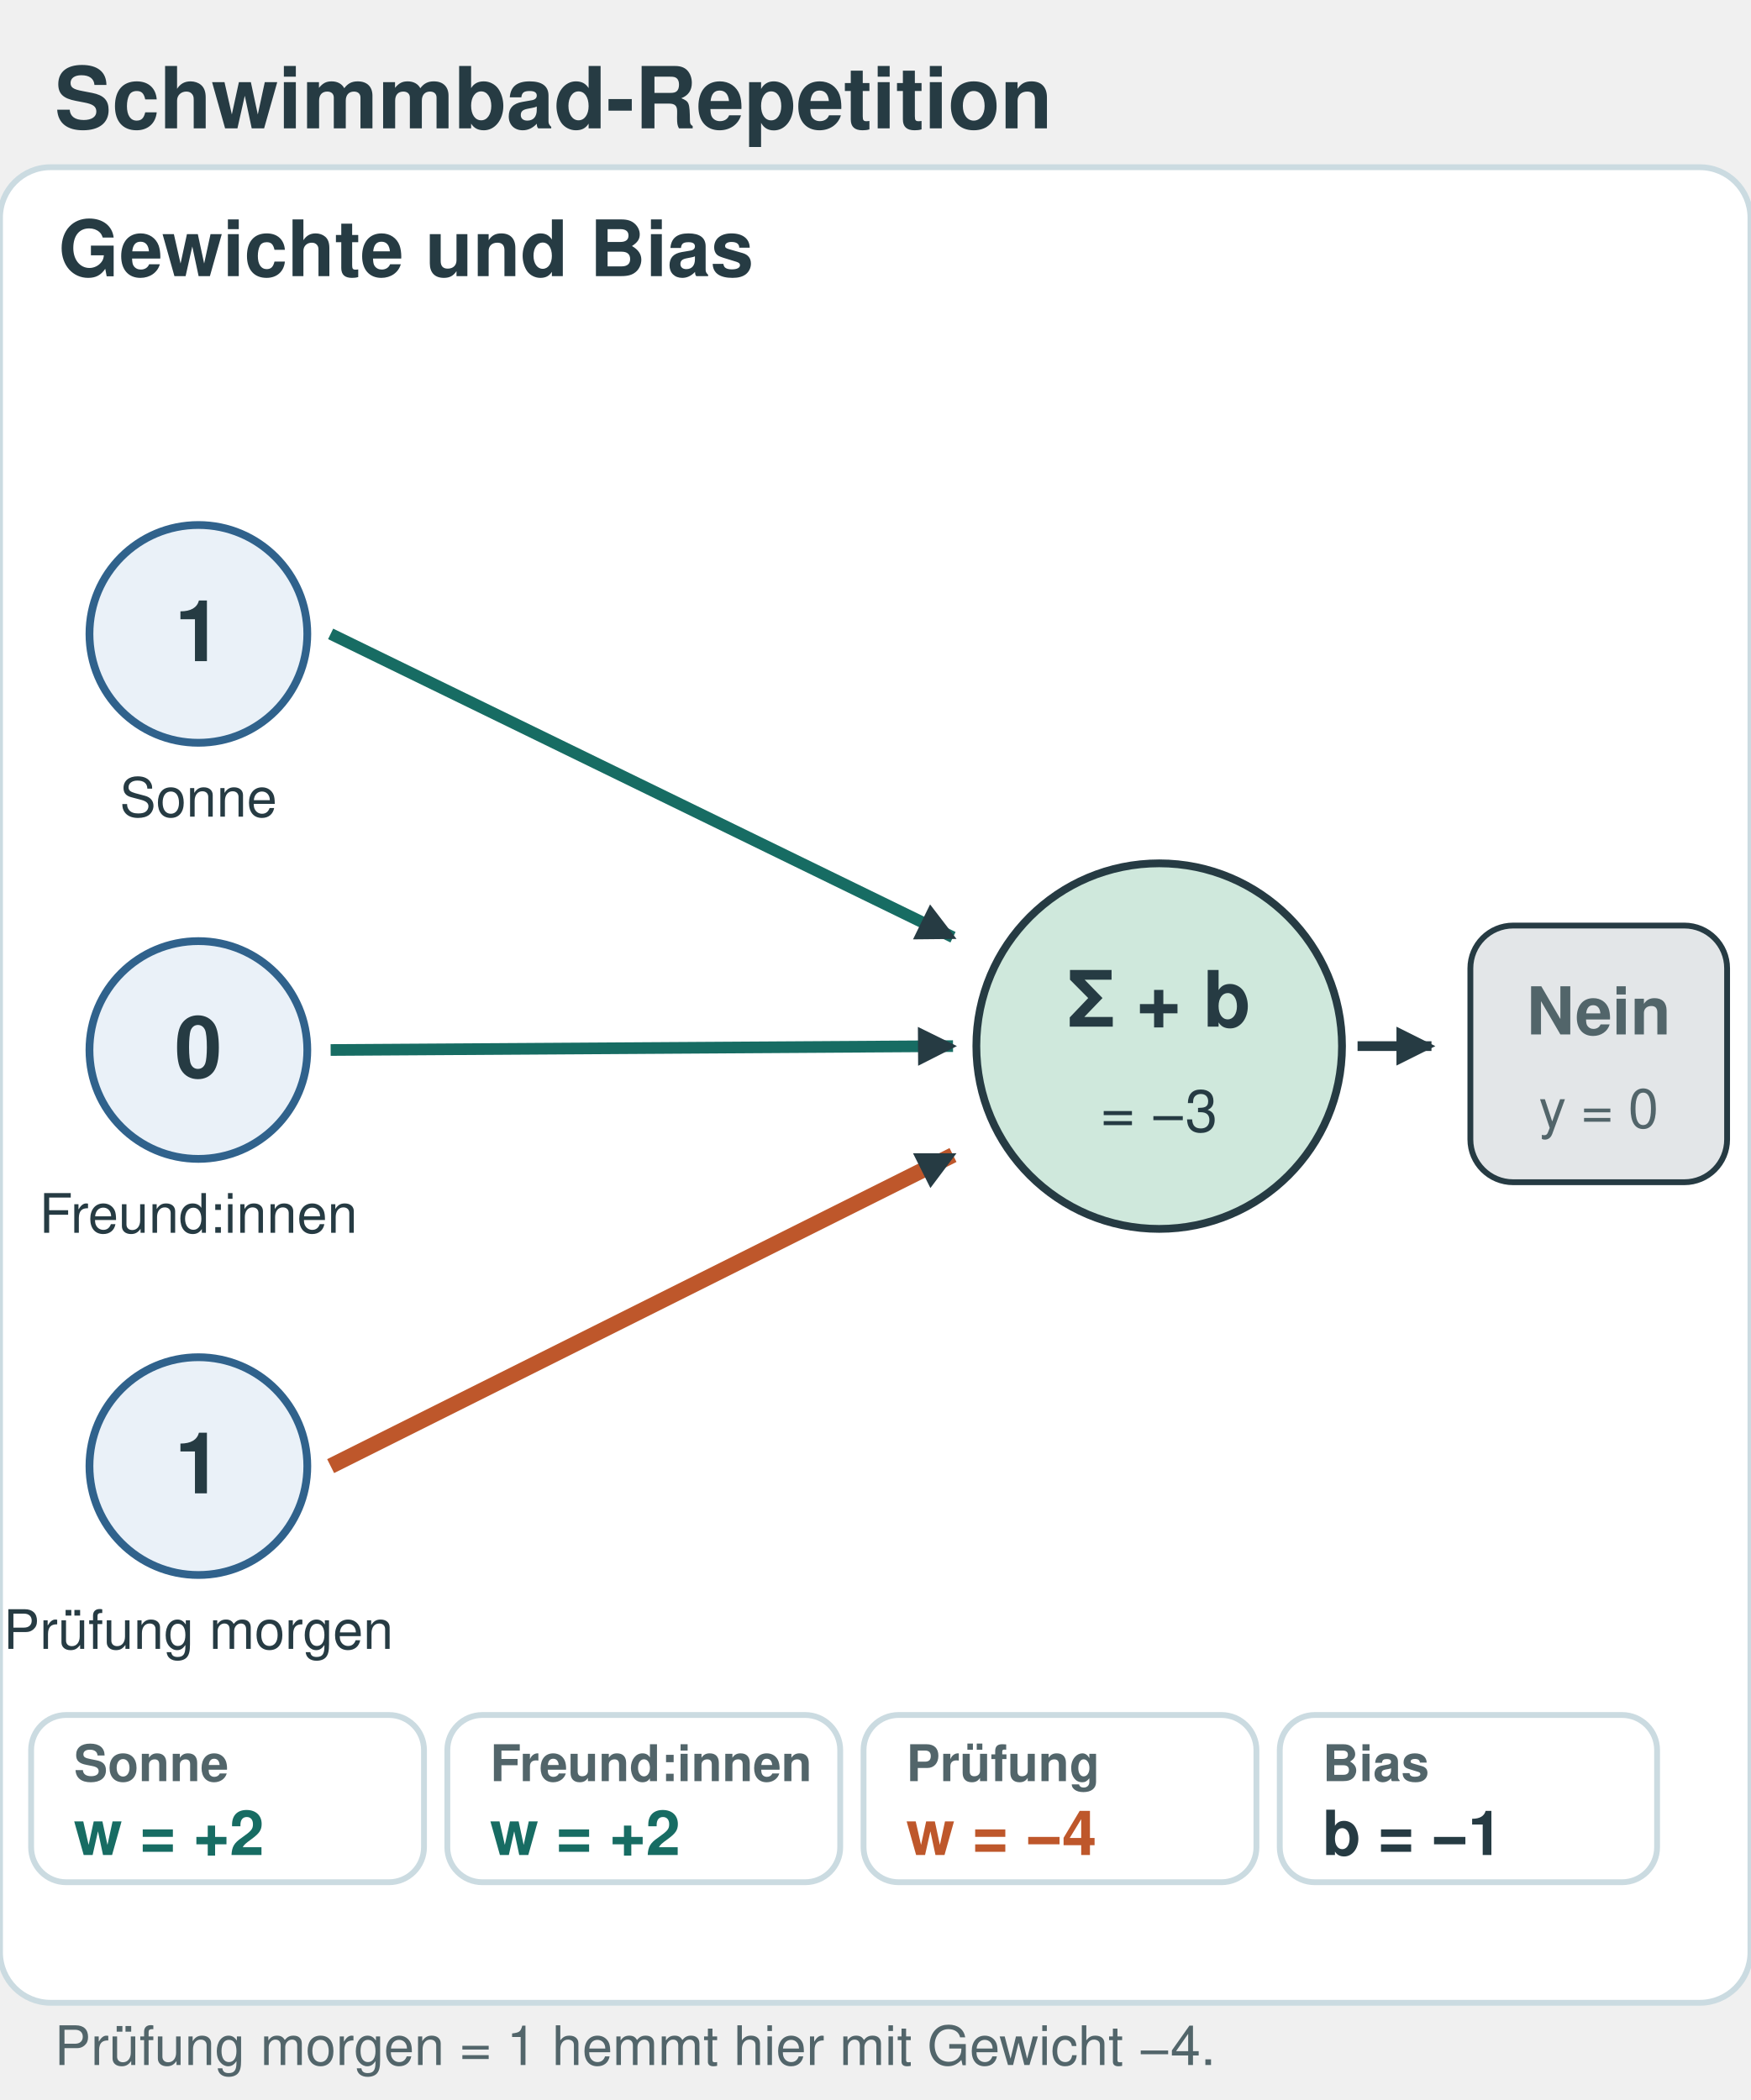
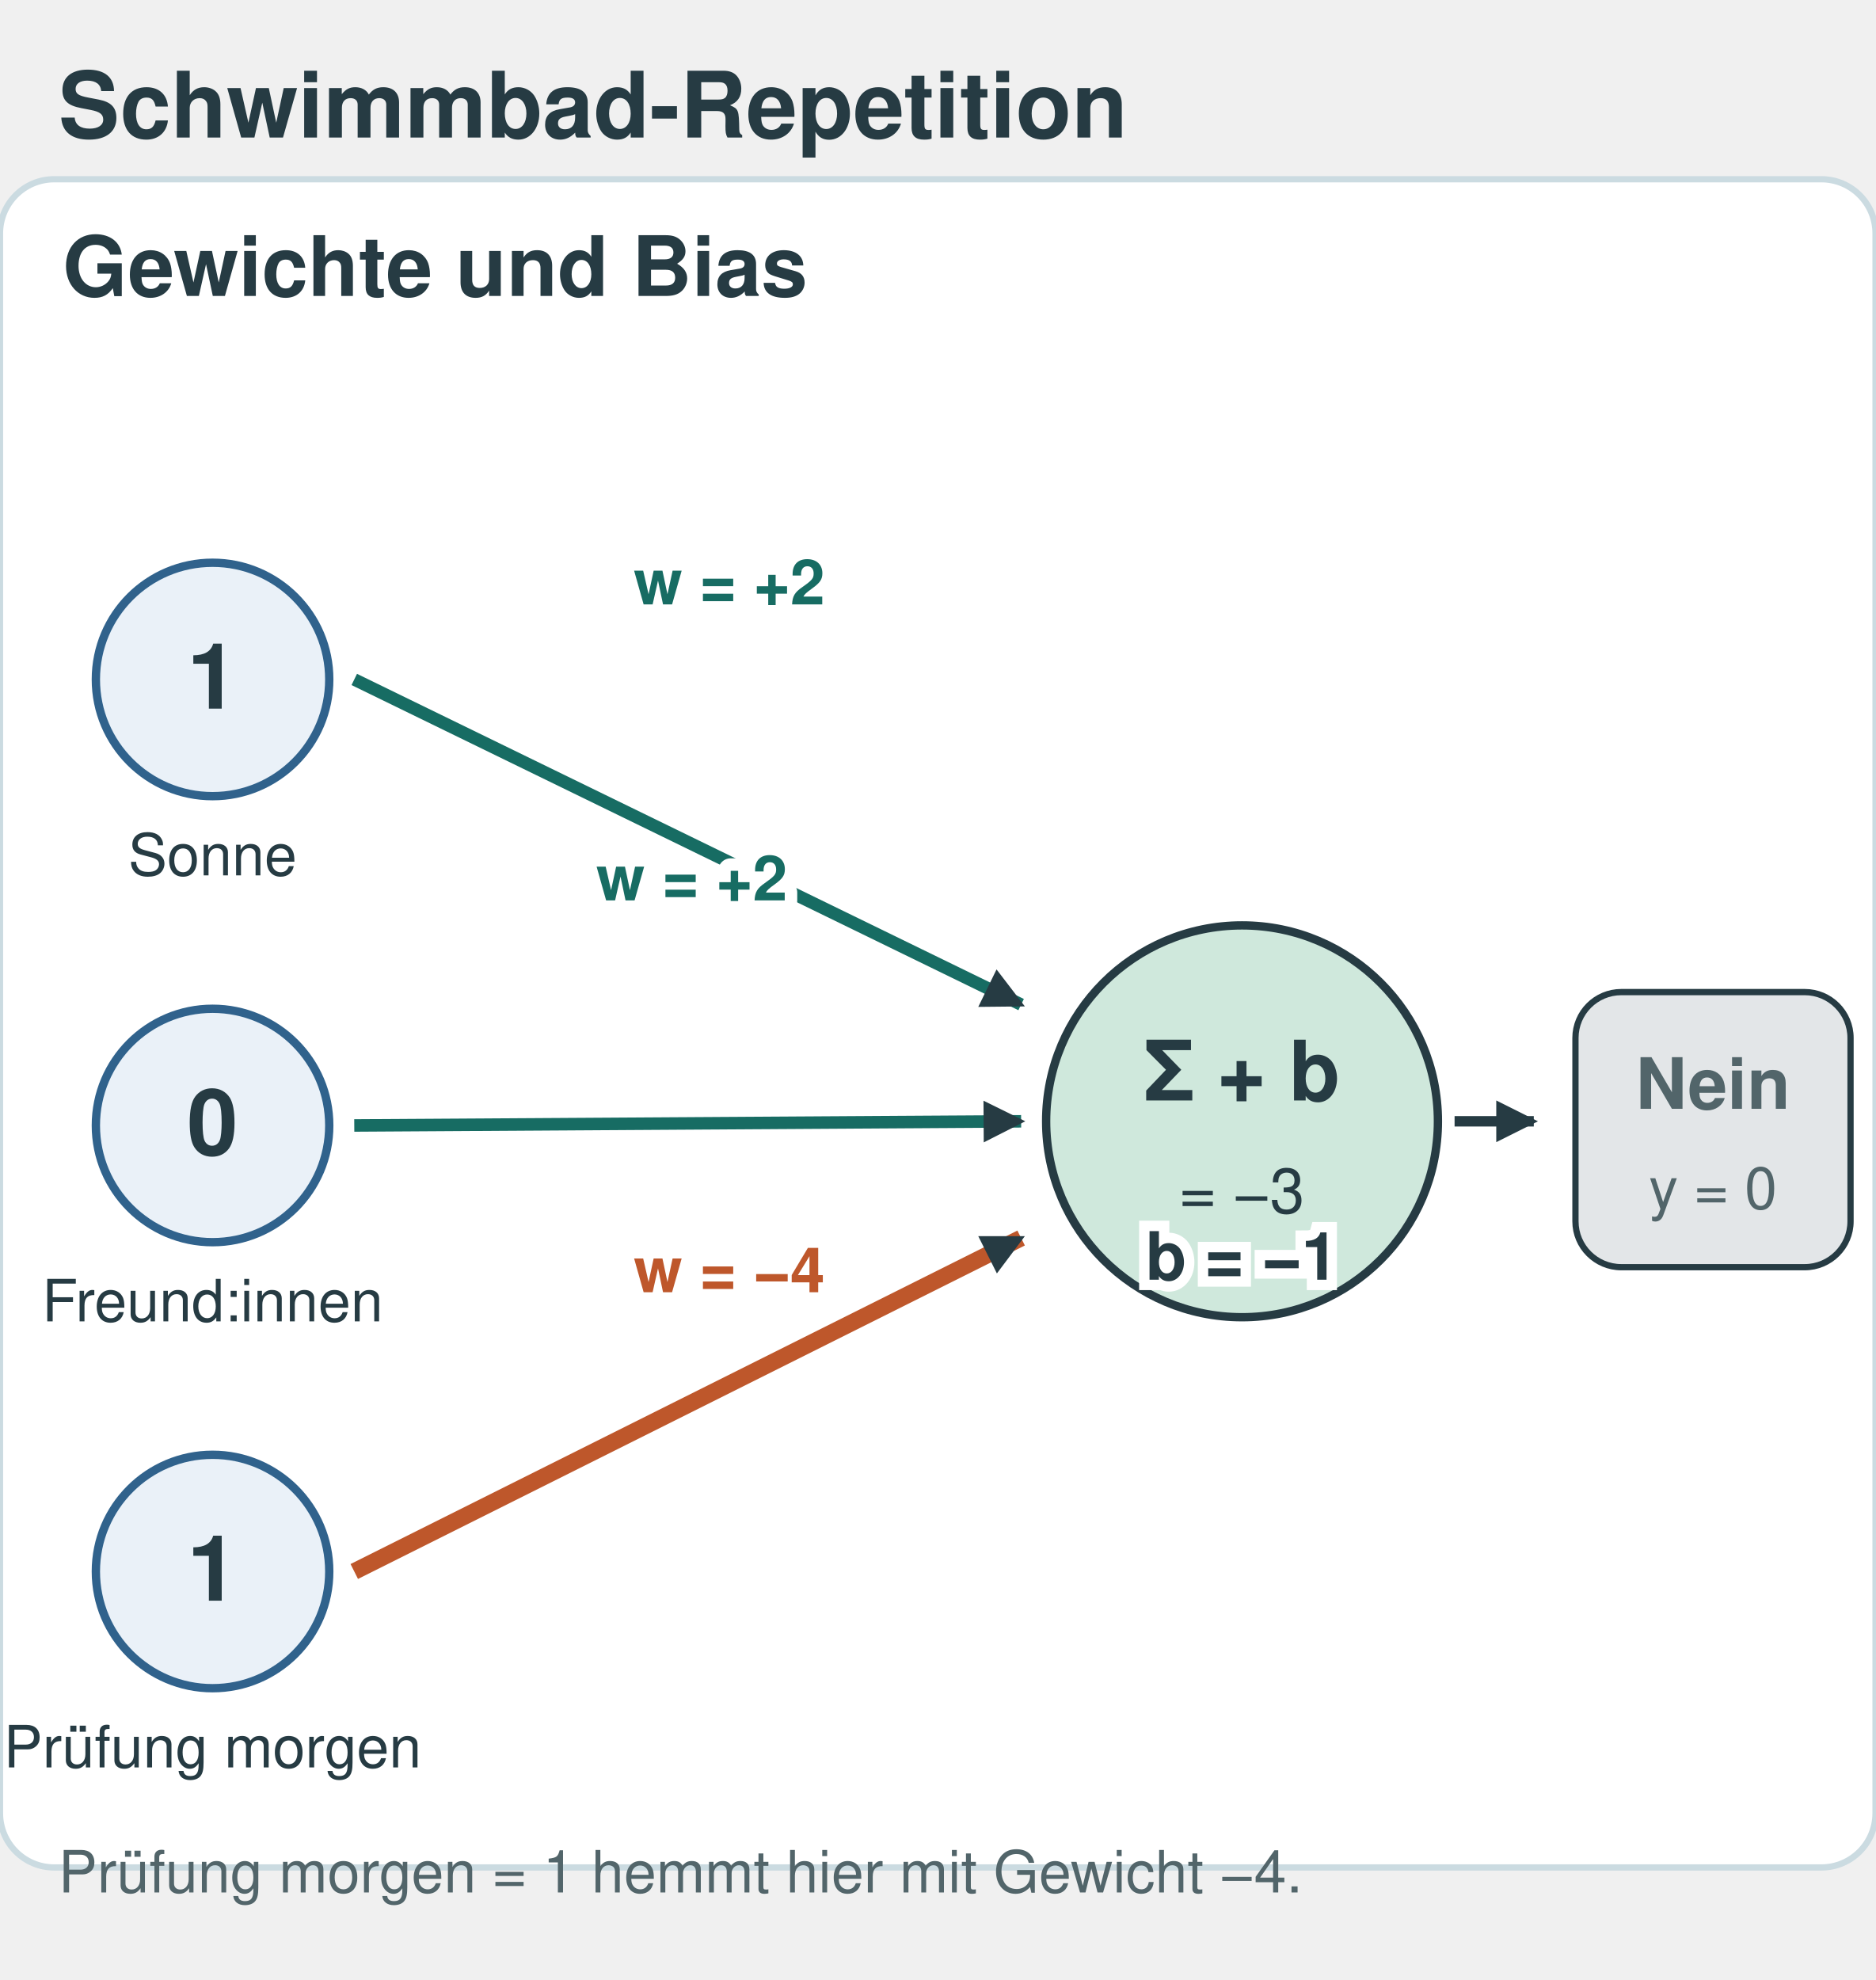
- <svg xmlns="http://www.w3.org/2000/svg" width="450" height="540" viewBox="0 0 450 540" font-family="Helvetica,Arial,sans-serif" role="img" aria-labelledby="title description">
+ <svg xmlns="http://www.w3.org/2000/svg" width="450" height="475" viewBox="0 0 450 475" font-family="Helvetica,Arial,sans-serif" role="img" aria-labelledby="title description">
  <defs>
    <marker id="arr" markerUnits="userSpaceOnUse" viewBox="0 0 10 10" refX="9" refY="5" markerWidth="10" markerHeight="10" orient="auto">
      <path d="M0,0 L10,5 L0,10 z" fill="#263b43" />
    </marker>
  </defs>
  <text x="14" y="33" font-size="22" fill="#263b43" font-weight="700" text-anchor="start">Schwimmbad-Repetition</text>
  <g transform="translate(0 43)">
-     <rect x="0" y="0" width="450" height="472" rx="13" fill="#fff" stroke="#cbdbe1" stroke-width="1.5" />
+     <rect x="0" y="0" width="450" height="405" rx="13" fill="#fff" stroke="#cbdbe1" stroke-width="1.5" />
    <text x="15" y="28" font-size="20" fill="#263b43" font-weight="700" text-anchor="start">Gewichte und Bias</text>
    <line x1="85" y1="120" x2="245" y2="198" fill="none" stroke="#176c63" stroke-width="3" marker-end="url(#arr)" />
    <line x1="85" y1="227" x2="245" y2="226" fill="none" stroke="#176c63" stroke-width="3" marker-end="url(#arr)" />
    <line x1="85" y1="334" x2="245" y2="254" fill="none" stroke="#be572b" stroke-width="4" marker-end="url(#arr)" />
    <circle cx="51" cy="120" r="28" fill="#eaf1f8" stroke="#30628c" stroke-width="2" />
    <text x="51" y="127" font-size="22" fill="#263b43" font-weight="700" text-anchor="middle">1</text>
    <text x="51" y="167" font-size="14" fill="#263b43" font-weight="400" text-anchor="middle">Sonne</text>
    <circle cx="51" cy="227" r="28" fill="#eaf1f8" stroke="#30628c" stroke-width="2" />
    <text x="51" y="234" font-size="22" fill="#263b43" font-weight="700" text-anchor="middle">0</text>
    <text x="51" y="274" font-size="14" fill="#263b43" font-weight="400" text-anchor="middle">Freund:innen</text>
    <circle cx="51" cy="334" r="28" fill="#eaf1f8" stroke="#30628c" stroke-width="2" />
    <text x="51" y="341" font-size="22" fill="#263b43" font-weight="700" text-anchor="middle">1</text>
    <text x="51" y="381" font-size="14" fill="#263b43" font-weight="400" text-anchor="middle">Prüfung morgen</text>
    <circle cx="298" cy="226" r="47" fill="#cfe8dc" stroke="#263b43" stroke-width="2" />
    <text x="298" y="221" font-size="20" fill="#263b43" font-weight="700" text-anchor="middle">Σ + b</text>
    <text x="298" y="248" font-size="15" fill="#263b43" font-weight="400" text-anchor="middle">= −3</text>
    <line x1="349" y1="226" x2="368" y2="226" fill="none" stroke="#263b43" stroke-width="2.5" marker-end="url(#arr)" />
    <rect x="378" y="195" width="66" height="66" rx="11" fill="#e3e6e8" stroke="#263b43" stroke-width="1.5" />
    <text x="411" y="223" font-size="17" fill="#52656a" font-weight="700" text-anchor="middle">Nein</text>
    <text x="411" y="247" font-size="14" fill="#52656a" font-weight="400" text-anchor="middle">y = 0</text>
-     <rect x="8" y="398" width="101" height="43" rx="9" fill="#ffffff" stroke="#cbdbe1" stroke-width="1.5" />
-     <text x="19" y="415" font-size="13" fill="#52656a" font-weight="700" text-anchor="start">Sonne</text>
-     <text x="19" y="434" font-size="16" fill="#176c63" font-weight="700" text-anchor="start">w = +2</text>
-     <rect x="115" y="398" width="101" height="43" rx="9" fill="#ffffff" stroke="#cbdbe1" stroke-width="1.5" />
-     <text x="126" y="415" font-size="13" fill="#52656a" font-weight="700" text-anchor="start">Freund:innen</text>
-     <text x="126" y="434" font-size="16" fill="#176c63" font-weight="700" text-anchor="start">w = +2</text>
-     <rect x="222" y="398" width="101" height="43" rx="9" fill="#ffffff" stroke="#cbdbe1" stroke-width="1.5" />
-     <text x="233" y="415" font-size="13" fill="#52656a" font-weight="700" text-anchor="start">Prüfung</text>
-     <text x="233" y="434" font-size="16" fill="#be572b" font-weight="700" text-anchor="start">w = −4</text>
-     <rect x="329" y="398" width="97" height="43" rx="9" fill="#ffffff" stroke="#cbdbe1" stroke-width="1.5" />
-     <text x="340" y="415" font-size="13" fill="#52656a" font-weight="700" text-anchor="start">Bias</text>
-     <text x="340" y="434" font-size="16" fill="#263b43" font-weight="700" text-anchor="start">b = −1</text>
  </g>
-   <text x="14" y="531" font-size="14" fill="#52656a" font-weight="400" text-anchor="start">Prüfung morgen = 1 hemmt hier mit Gewicht −4.</text>
+   <text x="14" y="454" font-size="14" fill="#52656a" font-weight="400" text-anchor="start">Prüfung morgen = 1 hemmt hier mit Gewicht −4.</text>
+   <text class="line-weight" x="175" y="145" font-size="15" fill="#176c63" font-weight="700" text-anchor="middle" paint-order="stroke" stroke="#fff" stroke-width="6" stroke-linejoin="round">w = +2</text>
+   <text class="line-weight" x="166" y="216" font-size="15" fill="#176c63" font-weight="700" text-anchor="middle" paint-order="stroke" stroke="#fff" stroke-width="6" stroke-linejoin="round">w = +2</text>
+   <text class="line-weight" x="175" y="310" font-size="15" fill="#be572b" font-weight="700" text-anchor="middle" paint-order="stroke" stroke="#fff" stroke-width="6" stroke-linejoin="round">w = −4</text>
+   <text class="neuron-bias" x="298" y="307" font-size="16" fill="#263b43" font-weight="700" text-anchor="middle" paint-order="stroke" stroke="#fff" stroke-width="5">b = −1</text>
</svg>
